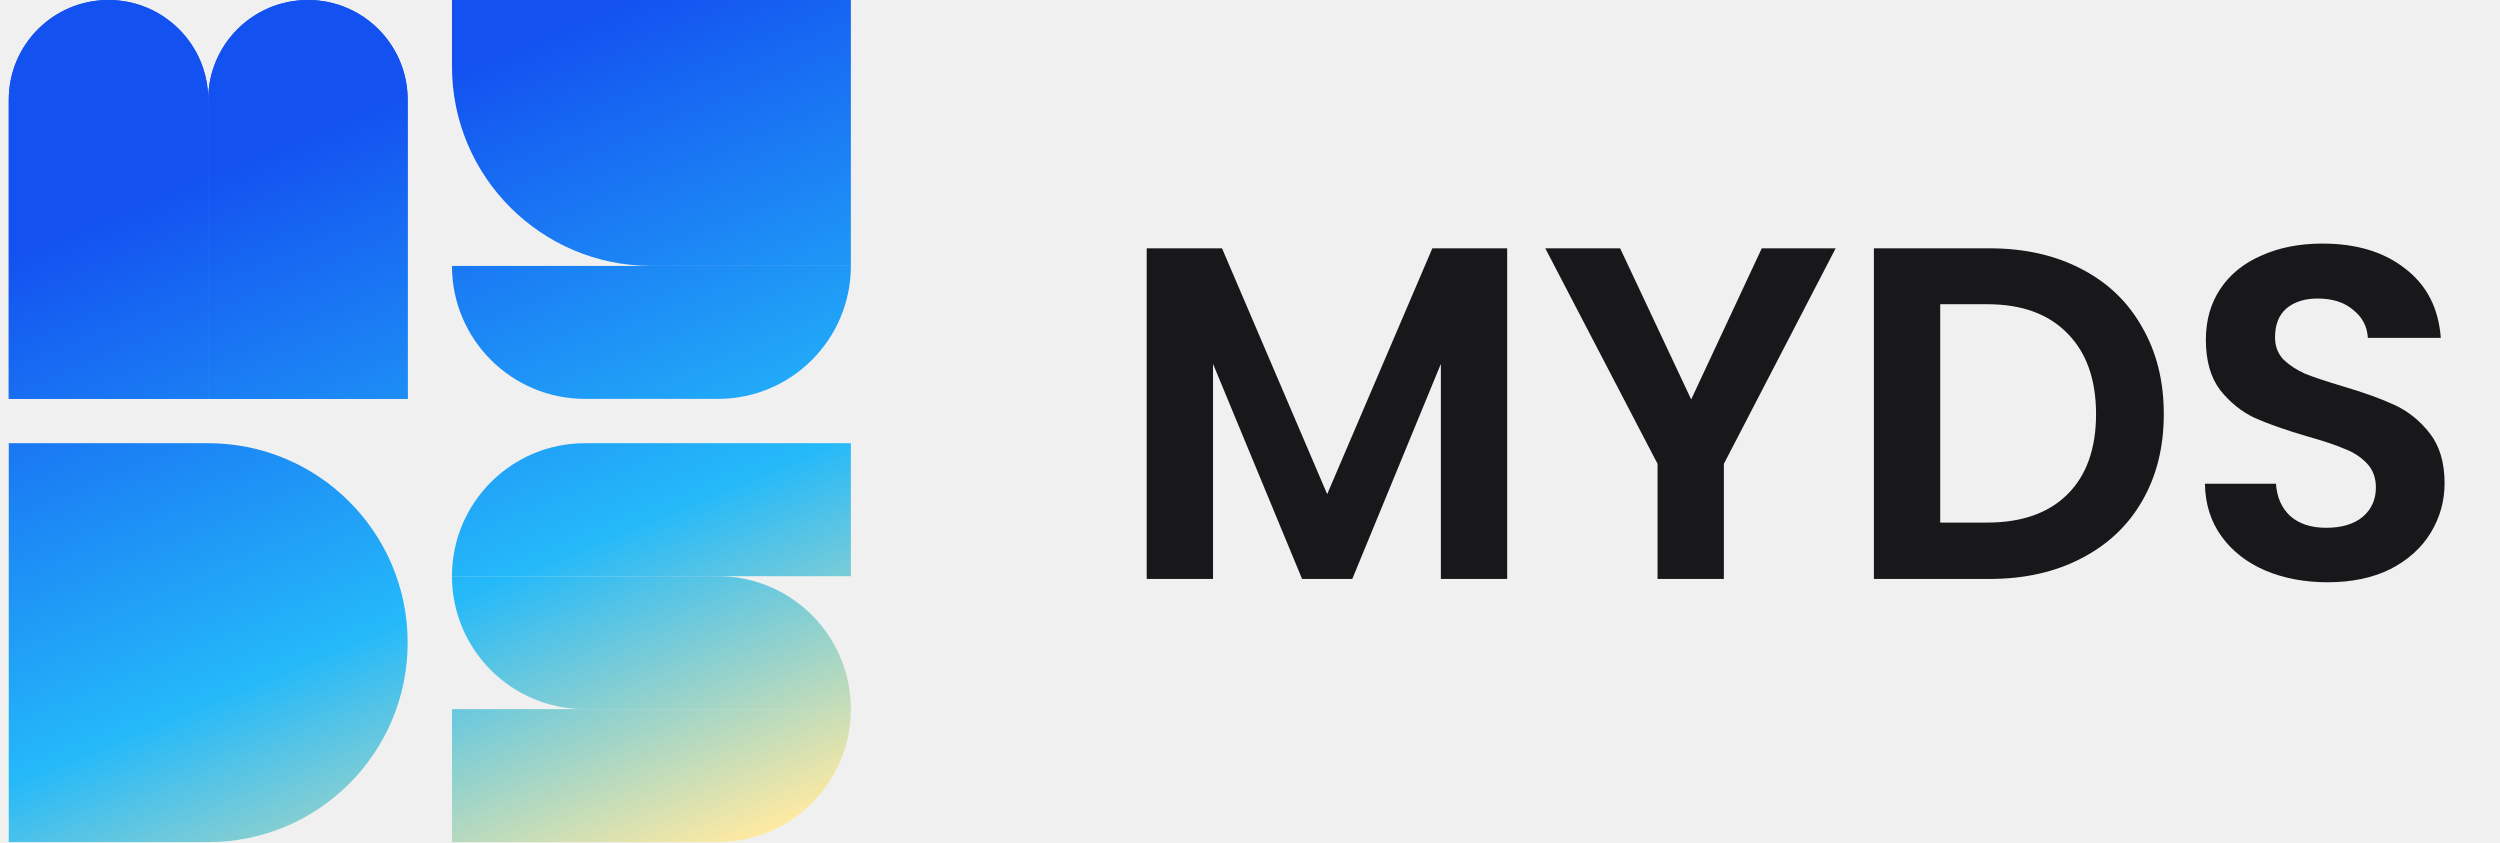
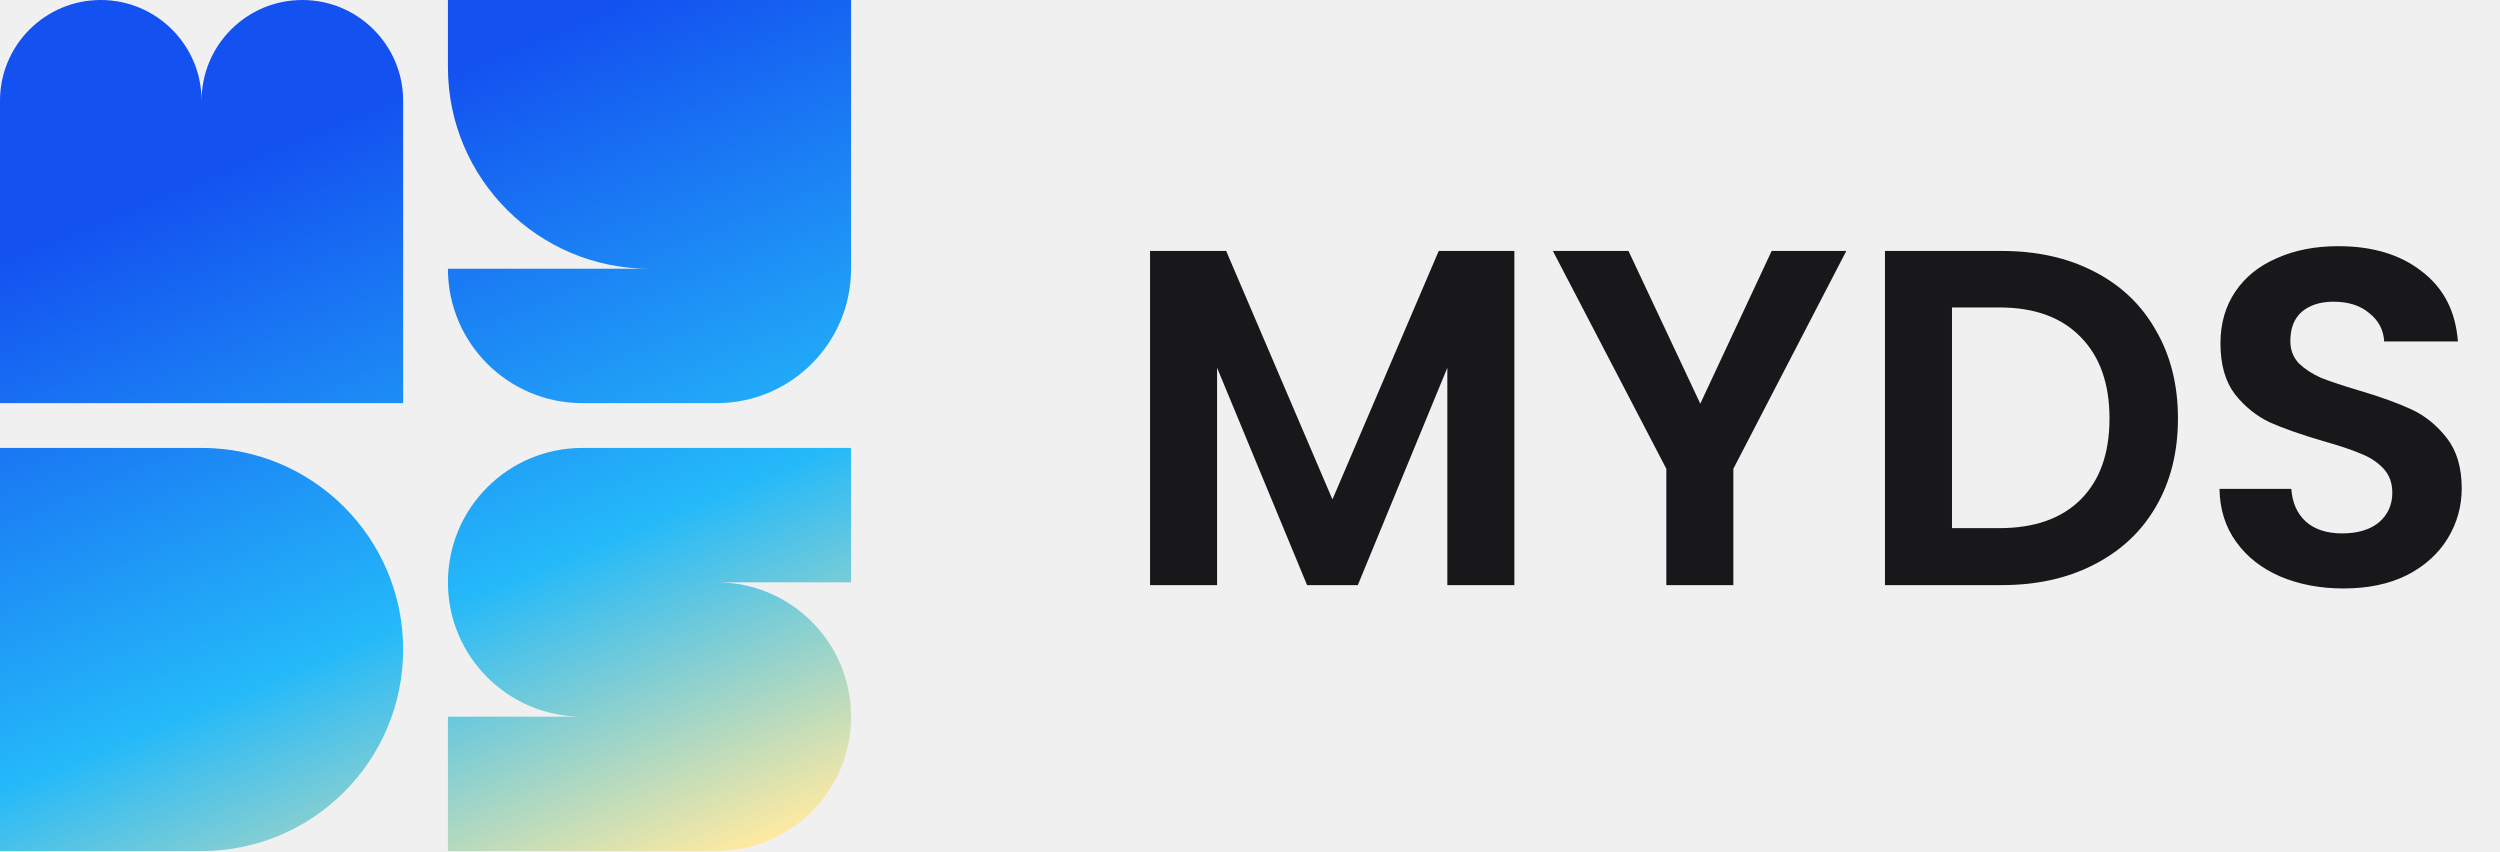
- <svg xmlns="http://www.w3.org/2000/svg" width="95" height="32" viewBox="0 0 95 32" fill="none">
-   <g clip-path="url(#clip0_80_4889)">
-     <path d="M0.333 16.842H7.912C12.098 16.842 15.491 20.235 15.491 24.421C15.491 28.607 12.098 32 7.912 32H0.333V16.842Z" fill="url(#paint0_linear_80_4889)" />
-     <path d="M17.175 21.895C17.175 19.104 19.438 16.842 22.228 16.842H32.333V21.895H17.175Z" fill="url(#paint1_linear_80_4889)" />
-     <path d="M17.175 26.947H32.333C32.333 29.738 30.071 32 27.281 32H17.175V26.947Z" fill="url(#paint2_linear_80_4889)" />
-     <path d="M17.175 21.895H27.281C30.071 21.895 32.333 24.157 32.333 26.947H22.228C19.438 26.947 17.175 24.685 17.175 21.895Z" fill="url(#paint3_linear_80_4889)" />
-     <path d="M17.175 0H32.333V10.105H24.754C20.569 10.105 17.175 6.712 17.175 2.526V0Z" fill="url(#paint4_linear_80_4889)" />
-     <path d="M17.175 10.105H32.333C32.333 12.896 30.071 15.158 27.281 15.158H22.228C19.438 15.158 17.175 12.896 17.175 10.105Z" fill="url(#paint5_linear_80_4889)" />
-     <path d="M0.333 3.789C0.333 1.697 2.03 0 4.123 0C6.216 0 7.912 1.697 7.912 3.789V15.158H0.333V3.789Z" fill="url(#paint6_linear_80_4889)" />
-     <path d="M7.912 3.789C7.912 1.697 9.609 0 11.702 0C13.795 0 15.491 1.697 15.491 3.789V15.158H7.912V3.789Z" fill="url(#paint7_linear_80_4889)" />
-     <path d="M0.333 3.789C0.333 1.697 2.03 0 4.123 0C6.216 0 7.912 1.697 7.912 3.789V15.158H0.333V3.789Z" fill="url(#paint8_linear_80_4889)" />
-     <path d="M7.912 3.789C7.912 1.697 9.609 0 11.702 0C13.795 0 15.491 1.697 15.491 3.789V15.158H7.912V3.789Z" fill="url(#paint9_linear_80_4889)" />
+ <svg xmlns="http://www.w3.org/2000/svg" width="94" height="32" viewBox="0 0 94 32" fill="none">
+   <g clip-path="url(#clip0_414_581)">
+     <path d="M26.947 15.158C29.738 15.158 32 12.896 32 10.105V0H16.842V2.526C16.842 6.712 20.235 10.105 24.421 10.105H16.842C16.842 12.896 19.104 15.158 21.895 15.158H26.947Z" fill="url(#paint0_linear_414_581)" />
+     <path d="M15.158 24.421C15.158 20.235 11.765 16.842 7.579 16.842H0V32H7.579C11.765 32 15.158 28.607 15.158 24.421Z" fill="url(#paint1_linear_414_581)" />
+     <path d="M16.842 21.895C16.842 24.685 19.104 26.947 21.895 26.947H16.842V32H26.947C29.738 32 32 29.738 32 26.947C32 24.157 29.738 21.895 26.947 21.895H32V16.842H21.895C19.104 16.842 16.842 19.104 16.842 21.895Z" fill="url(#paint2_linear_414_581)" />
+     <path d="M3.789 0C1.697 0 0 1.697 0 3.789V15.158H15.158V3.789C15.158 1.697 13.461 0 11.368 0C9.276 0 7.579 1.697 7.579 3.789C7.579 1.697 5.882 0 3.789 0Z" fill="url(#paint3_linear_414_581)" />
  </g>
-   <path d="M57.273 9.436V22H54.753V13.828L51.387 22H49.479L46.095 13.828V22H43.575V9.436H46.437L50.433 18.778L54.429 9.436H57.273ZM69.755 9.436L65.507 17.626V22H62.987V17.626L58.721 9.436H61.565L64.265 15.178L66.947 9.436H69.755ZM75.6 9.436C76.92 9.436 78.078 9.694 79.074 10.21C80.082 10.726 80.856 11.464 81.396 12.424C81.948 13.372 82.224 14.476 82.224 15.736C82.224 16.996 81.948 18.1 81.396 19.048C80.856 19.984 80.082 20.71 79.074 21.226C78.078 21.742 76.92 22 75.6 22H71.208V9.436H75.6ZM75.51 19.858C76.83 19.858 77.85 19.498 78.57 18.778C79.29 18.058 79.65 17.044 79.65 15.736C79.65 14.428 79.29 13.408 78.57 12.676C77.85 11.932 76.83 11.56 75.51 11.56H73.728V19.858H75.51ZM88.448 22.126C87.573 22.126 86.781 21.976 86.073 21.676C85.376 21.376 84.825 20.944 84.416 20.38C84.008 19.816 83.799 19.15 83.787 18.382H86.487C86.522 18.898 86.703 19.306 87.026 19.606C87.362 19.906 87.819 20.056 88.394 20.056C88.983 20.056 89.445 19.918 89.781 19.642C90.117 19.354 90.284 18.982 90.284 18.526C90.284 18.154 90.171 17.848 89.942 17.608C89.715 17.368 89.427 17.182 89.079 17.05C88.743 16.906 88.275 16.75 87.674 16.582C86.859 16.342 86.192 16.108 85.677 15.88C85.172 15.64 84.734 15.286 84.362 14.818C84.002 14.338 83.823 13.702 83.823 12.91C83.823 12.166 84.008 11.518 84.38 10.966C84.752 10.414 85.275 9.994 85.947 9.706C86.618 9.406 87.386 9.256 88.251 9.256C89.546 9.256 90.597 9.574 91.4 10.21C92.216 10.834 92.666 11.71 92.751 12.838H89.978C89.954 12.406 89.769 12.052 89.421 11.776C89.085 11.488 88.635 11.344 88.07 11.344C87.579 11.344 87.183 11.47 86.882 11.722C86.594 11.974 86.451 12.34 86.451 12.82C86.451 13.156 86.558 13.438 86.775 13.666C87.002 13.882 87.278 14.062 87.603 14.206C87.939 14.338 88.406 14.494 89.007 14.674C89.823 14.914 90.489 15.154 91.004 15.394C91.52 15.634 91.965 15.994 92.337 16.474C92.709 16.954 92.894 17.584 92.894 18.364C92.894 19.036 92.721 19.66 92.373 20.236C92.025 20.812 91.514 21.274 90.843 21.622C90.171 21.958 89.373 22.126 88.448 22.126Z" fill="#18181B" />
+   <path d="M56.94 9.436V22H54.42V13.828L51.054 22H49.146L45.762 13.828V22H43.242V9.436H46.104L50.1 18.778L54.096 9.436H56.94ZM69.421 9.436L65.174 17.626V22H62.654V17.626L58.388 9.436H61.231L63.931 15.178L66.614 9.436H69.421ZM75.267 9.436C76.587 9.436 77.745 9.694 78.741 10.21C79.749 10.726 80.523 11.464 81.063 12.424C81.615 13.372 81.891 14.476 81.891 15.736C81.891 16.996 81.615 18.1 81.063 19.048C80.523 19.984 79.749 20.71 78.741 21.226C77.745 21.742 76.587 22 75.267 22H70.875V9.436H75.267ZM75.177 19.858C76.497 19.858 77.517 19.498 78.237 18.778C78.957 18.058 79.317 17.044 79.317 15.736C79.317 14.428 78.957 13.408 78.237 12.676C77.517 11.932 76.497 11.56 75.177 11.56H73.395V19.858H75.177ZM88.115 22.126C87.239 22.126 86.447 21.976 85.739 21.676C85.043 21.376 84.491 20.944 84.083 20.38C83.675 19.816 83.465 19.15 83.453 18.382H86.153C86.189 18.898 86.369 19.306 86.693 19.606C87.029 19.906 87.485 20.056 88.061 20.056C88.649 20.056 89.111 19.918 89.447 19.642C89.783 19.354 89.951 18.982 89.951 18.526C89.951 18.154 89.837 17.848 89.609 17.608C89.381 17.368 89.093 17.182 88.745 17.05C88.409 16.906 87.941 16.75 87.341 16.582C86.525 16.342 85.859 16.108 85.343 15.88C84.839 15.64 84.401 15.286 84.029 14.818C83.669 14.338 83.489 13.702 83.489 12.91C83.489 12.166 83.675 11.518 84.047 10.966C84.419 10.414 84.941 9.994 85.613 9.706C86.285 9.406 87.053 9.256 87.917 9.256C89.213 9.256 90.263 9.574 91.067 10.21C91.883 10.834 92.333 11.71 92.417 12.838H89.645C89.621 12.406 89.435 12.052 89.087 11.776C88.751 11.488 88.301 11.344 87.737 11.344C87.245 11.344 86.849 11.47 86.549 11.722C86.261 11.974 86.117 12.34 86.117 12.82C86.117 13.156 86.225 13.438 86.441 13.666C86.669 13.882 86.945 14.062 87.269 14.206C87.605 14.338 88.073 14.494 88.673 14.674C89.489 14.914 90.155 15.154 90.671 15.394C91.187 15.634 91.631 15.994 92.003 16.474C92.375 16.954 92.561 17.584 92.561 18.364C92.561 19.036 92.387 19.66 92.039 20.236C91.691 20.812 91.181 21.274 90.509 21.622C89.837 21.958 89.039 22.126 88.115 22.126Z" fill="#18181B" />
  <defs>
-     <linearGradient id="paint0_linear_80_4889" x1="16.333" y1="3" x2="28.333" y2="32" gradientUnits="userSpaceOnUse">
+     <linearGradient id="paint0_linear_414_581" x1="16" y1="3" x2="28" y2="32" gradientUnits="userSpaceOnUse">
      <stop stop-color="#1351F0" />
      <stop offset="0.592" stop-color="#24B9F9" />
      <stop offset="1" stop-color="#FFEAA1" />
    </linearGradient>
-     <linearGradient id="paint1_linear_80_4889" x1="16.333" y1="3" x2="28.333" y2="32" gradientUnits="userSpaceOnUse">
+     <linearGradient id="paint1_linear_414_581" x1="16" y1="3" x2="28" y2="32" gradientUnits="userSpaceOnUse">
      <stop stop-color="#1351F0" />
      <stop offset="0.592" stop-color="#24B9F9" />
      <stop offset="1" stop-color="#FFEAA1" />
    </linearGradient>
-     <linearGradient id="paint2_linear_80_4889" x1="16.333" y1="3" x2="28.333" y2="32" gradientUnits="userSpaceOnUse">
+     <linearGradient id="paint2_linear_414_581" x1="16" y1="3" x2="28" y2="32" gradientUnits="userSpaceOnUse">
      <stop stop-color="#1351F0" />
      <stop offset="0.592" stop-color="#24B9F9" />
      <stop offset="1" stop-color="#FFEAA1" />
    </linearGradient>
-     <linearGradient id="paint3_linear_80_4889" x1="16.333" y1="3" x2="28.333" y2="32" gradientUnits="userSpaceOnUse">
+     <linearGradient id="paint3_linear_414_581" x1="16" y1="3" x2="28" y2="32" gradientUnits="userSpaceOnUse">
      <stop stop-color="#1351F0" />
      <stop offset="0.592" stop-color="#24B9F9" />
      <stop offset="1" stop-color="#FFEAA1" />
    </linearGradient>
-     <linearGradient id="paint4_linear_80_4889" x1="16.333" y1="3" x2="28.333" y2="32" gradientUnits="userSpaceOnUse">
-       <stop stop-color="#1351F0" />
-       <stop offset="0.592" stop-color="#24B9F9" />
-       <stop offset="1" stop-color="#FFEAA1" />
-     </linearGradient>
-     <linearGradient id="paint5_linear_80_4889" x1="16.333" y1="3" x2="28.333" y2="32" gradientUnits="userSpaceOnUse">
-       <stop stop-color="#1351F0" />
-       <stop offset="0.592" stop-color="#24B9F9" />
-       <stop offset="1" stop-color="#FFEAA1" />
-     </linearGradient>
-     <linearGradient id="paint6_linear_80_4889" x1="16.333" y1="3" x2="28.333" y2="32" gradientUnits="userSpaceOnUse">
-       <stop stop-color="#1351F0" />
-       <stop offset="0.592" stop-color="#24B9F9" />
-       <stop offset="1" stop-color="#FFEAA1" />
-     </linearGradient>
-     <linearGradient id="paint7_linear_80_4889" x1="16.333" y1="3" x2="28.333" y2="32" gradientUnits="userSpaceOnUse">
-       <stop stop-color="#1351F0" />
-       <stop offset="0.592" stop-color="#24B9F9" />
-       <stop offset="1" stop-color="#FFEAA1" />
-     </linearGradient>
-     <linearGradient id="paint8_linear_80_4889" x1="16.333" y1="3" x2="28.333" y2="32" gradientUnits="userSpaceOnUse">
-       <stop stop-color="#1351F0" />
-       <stop offset="0.592" stop-color="#24B9F9" />
-       <stop offset="1" stop-color="#FFEAA1" />
-     </linearGradient>
-     <linearGradient id="paint9_linear_80_4889" x1="16.333" y1="3" x2="28.333" y2="32" gradientUnits="userSpaceOnUse">
-       <stop stop-color="#1351F0" />
-       <stop offset="0.592" stop-color="#24B9F9" />
-       <stop offset="1" stop-color="#FFEAA1" />
-     </linearGradient>
-     <clipPath id="clip0_80_4889">
-       <rect width="32" height="32" fill="white" transform="translate(0.333344)" />
+     <clipPath id="clip0_414_581">
+       <rect width="32" height="32" fill="white" />
    </clipPath>
  </defs>
</svg>
